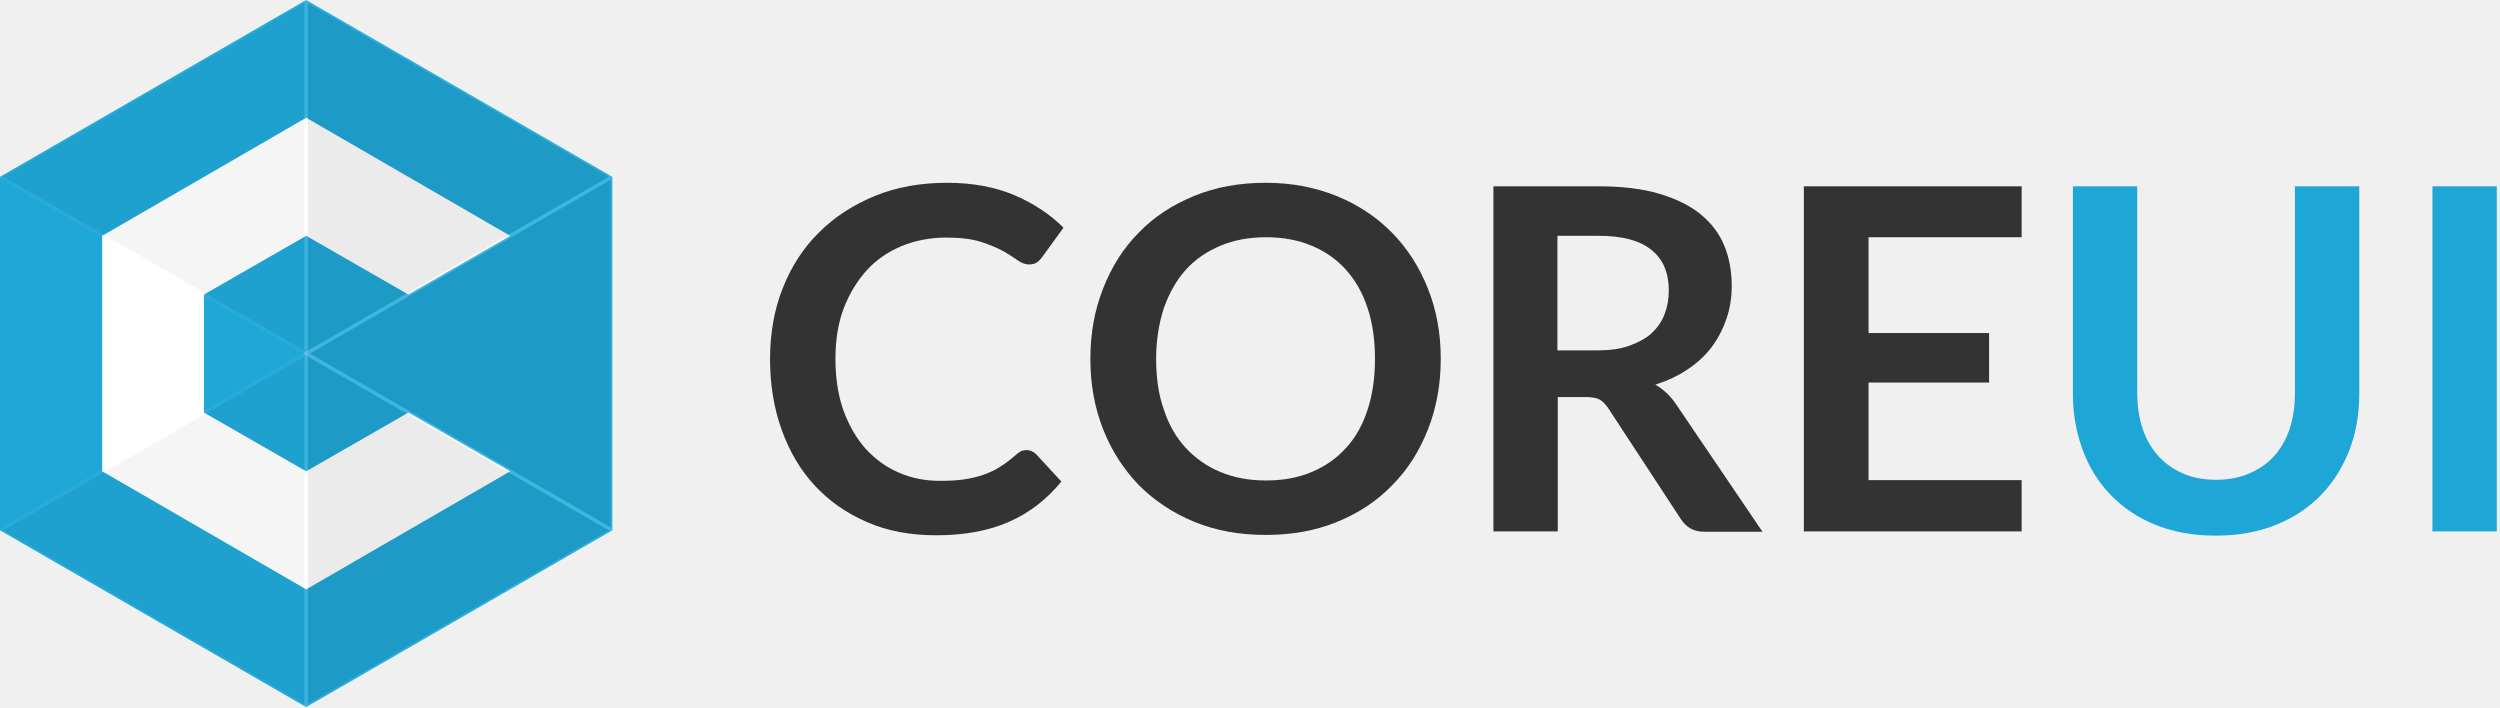
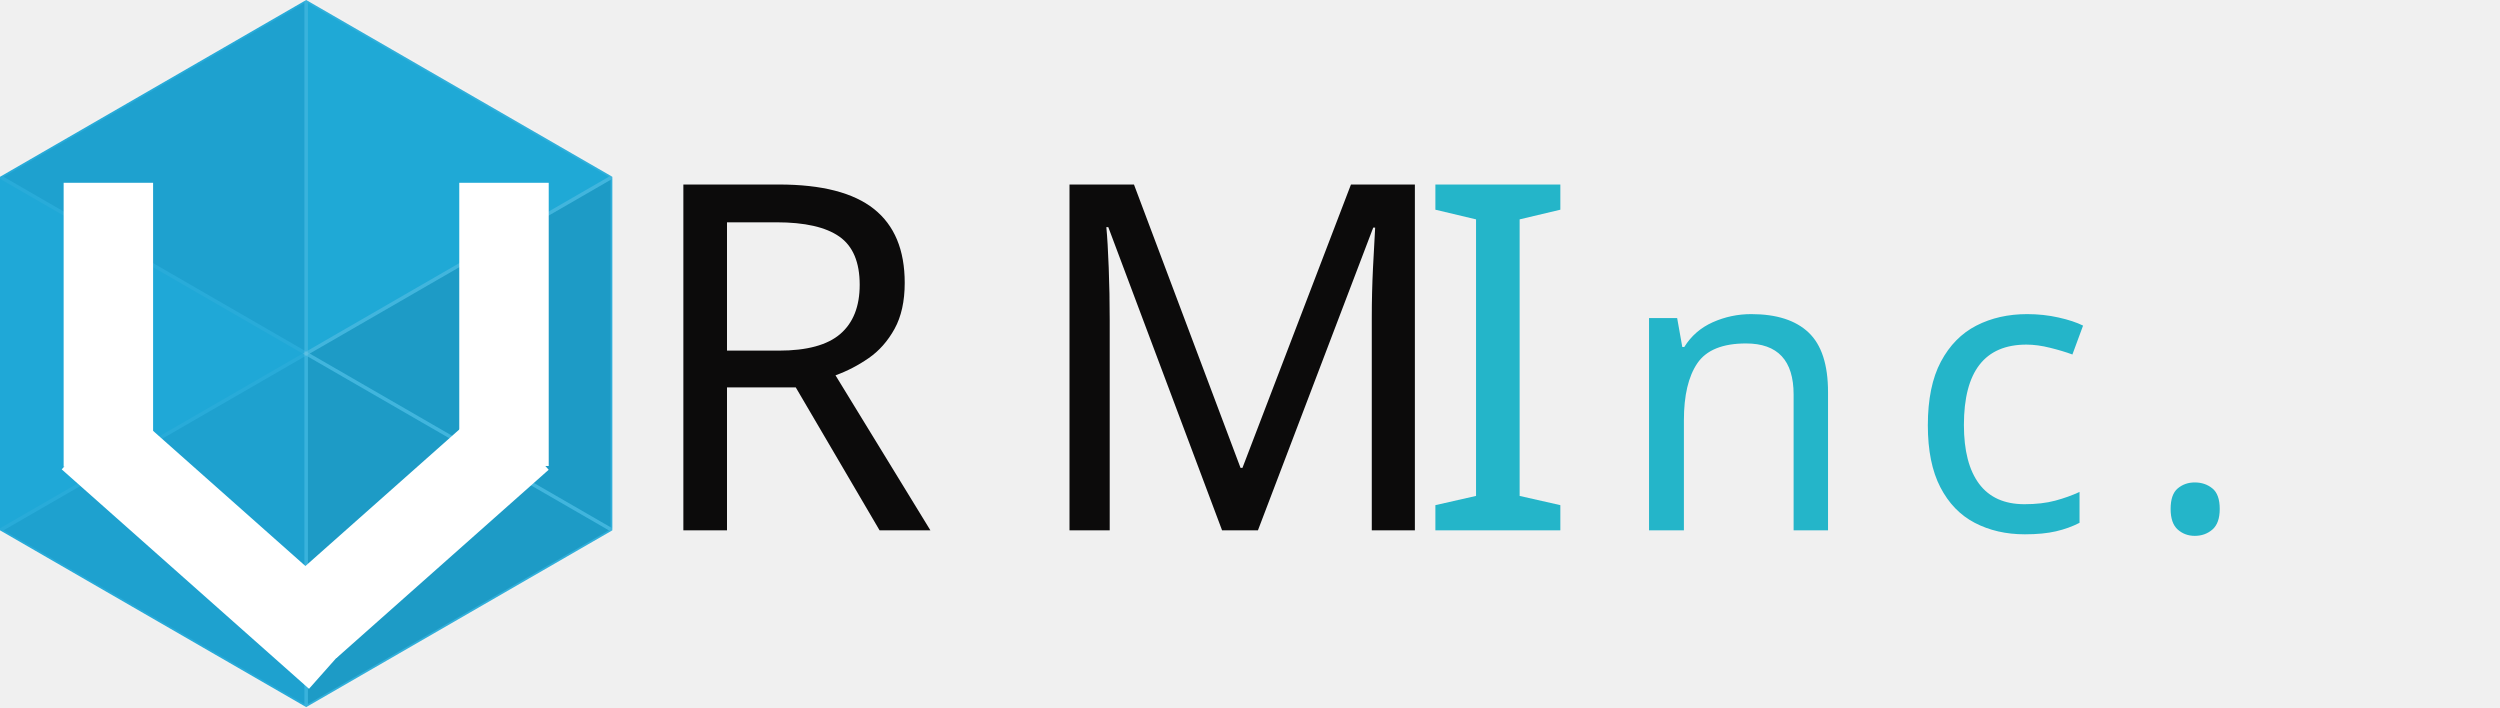
- <svg xmlns="http://www.w3.org/2000/svg" version="1.1" id="Warstwa_1" x="0px" y="0px" width="707.1px" height="200px" viewBox="0 0 707.1 200" style="enable-background:new 0 0 707.1 200;" xml:space="preserve">
+ <svg xmlns="http://www.w3.org/2000/svg" version="1.1" id="Warstwa_1" x="0px" y="0px" viewBox="0 0 707.1 200" style="enable-background:new 0 0 707.1 200;" xml:space="preserve">
  <style type="text/css">
	.st0{fill:#1FA8D7;}
- 	.st1{fill:#FFFFFF;}
- 	.st2{opacity:4.000000e-02;stroke:#FFFFFF;stroke-miterlimit:10;}
- 	.st3{opacity:8.000000e-02;stroke:#FFFFFF;stroke-miterlimit:10;}
- 	.st4{opacity:0;stroke:#FFFFFF;stroke-miterlimit:10;}
- 	.st5{fill:#333333;}
- 	.st6{fill:#1EA7D6;}
+ 	.st1{display:none;fill:#FFFFFF;}
+ 	.st2{opacity:4.000000e-02;stroke:#FFFFFF;stroke-miterlimit:10;enable-background:new    ;}
+ 	.st3{opacity:8.000000e-02;stroke:#FFFFFF;stroke-miterlimit:10;enable-background:new    ;}
+ 	.st4{fill-opacity:0;}
+ 	.st5{opacity:8.000000e-02;fill:#1BB5CE;stroke:#FFFFFF;stroke-miterlimit:10;enable-background:new    ;}
+ 	.st6{fill:#FFFFFF;}
+ 	.st7{fill:#0C0B0B;}
+ 	.st8{font-family:'Impact';}
+ 	.st9{font-size:137px;}
+ 	.st10{letter-spacing:24;}
+ 	.st11{fill:#24B5C9;}
+ 	.st12{letter-spacing:16;}
+ 	.st13{font-size:112px;}
+ 	.st14{letter-spacing:13;}
</style>
  <polygon class="st0" points="0,150 0,50 86.6,0 173.2,50 173.2,150 86.6,200 " />
  <polygon class="st1" points="86.6,133.3 57.7,116.7 57.7,83.3 86.6,66.7 115.5,83.3 144.3,66.7 86.6,33.3 28.9,66.7 28.9,133.3   86.6,166.7 144.3,133.3 115.5,116.7 " />
  <polygon class="st2" points="0,50 86.6,100 86.6,0 " />
  <polygon class="st2" points="0,150 86.6,200 86.6,100 " />
  <polygon class="st3" points="86.6,100 173.2,150 173.2,50 " />
  <polygon class="st4" points="86.6,100 0,50 0,150 " />
  <polygon class="st3" points="173.2,150 86.6,100 86.6,200 " />
-   <polygon class="st3" points="173.2,50 86.6,0 86.6,100 " />
-   <g>
-     <path class="st5" d="M290.4,127.3c1,0,1.8,0.4,2.6,1.1l7.2,7.8c-4,4.9-8.8,8.7-14.6,11.3c-5.8,2.6-12.7,3.9-20.8,3.9   c-7.2,0-13.8-1.2-19.5-3.7c-5.8-2.5-10.7-5.9-14.8-10.3c-4.1-4.4-7.2-9.7-9.4-15.8c-2.2-6.1-3.3-12.8-3.3-20   c0-7.3,1.2-14.1,3.6-20.1c2.4-6.1,5.8-11.4,10.3-15.8c4.4-4.4,9.7-7.8,15.8-10.3c6.1-2.5,12.9-3.7,20.4-3.7c7.2,0,13.6,1.2,19,3.5   c5.4,2.3,10.1,5.4,13.9,9.2l-6.1,8.4c-0.4,0.5-0.8,1-1.4,1.4c-0.6,0.4-1.3,0.6-2.3,0.6c-1,0-2.1-0.4-3.2-1.2s-2.5-1.7-4.1-2.6   c-1.7-0.9-3.8-1.8-6.3-2.6c-2.5-0.8-5.8-1.2-9.7-1.2c-4.6,0-8.8,0.8-12.7,2.4c-3.8,1.6-7.2,3.9-9.9,6.9s-4.9,6.6-6.5,10.8   c-1.6,4.3-2.3,9-2.3,14.3c0,5.5,0.8,10.4,2.3,14.6c1.6,4.3,3.7,7.9,6.3,10.8c2.7,2.9,5.8,5.2,9.4,6.7c3.6,1.6,7.5,2.3,11.6,2.3   c2.5,0,4.7-0.1,6.7-0.4c2-0.3,3.8-0.7,5.5-1.3c1.7-0.6,3.3-1.3,4.8-2.3c1.5-0.9,3-2.1,4.5-3.4c0.4-0.4,0.9-0.7,1.4-1   C289.3,127.4,289.9,127.3,290.4,127.3z" />
-     <path class="st5" d="M407.5,101.5c0,7.2-1.2,13.8-3.6,19.9c-2.4,6.1-5.7,11.4-10.1,15.8c-4.3,4.5-9.5,7.9-15.6,10.4   c-6.1,2.5-12.8,3.7-20.2,3.7c-7.4,0-14.1-1.2-20.2-3.7c-6.1-2.5-11.3-6-15.7-10.4c-4.3-4.5-7.7-9.7-10.1-15.8   c-2.4-6.1-3.6-12.7-3.6-19.9c0-7.2,1.2-13.8,3.6-19.9c2.4-6.1,5.7-11.4,10.1-15.8c4.3-4.5,9.6-7.9,15.7-10.4   c6.1-2.5,12.8-3.7,20.2-3.7c7.4,0,14.1,1.3,20.2,3.8c6.1,2.5,11.3,6,15.6,10.4c4.3,4.4,7.7,9.7,10.1,15.8   C406.3,87.7,407.5,94.3,407.5,101.5z M388.9,101.5c0-5.4-0.7-10.2-2.1-14.4c-1.4-4.3-3.5-7.9-6.1-10.8c-2.7-3-5.9-5.2-9.7-6.8   c-3.8-1.6-8.1-2.4-12.9-2.4c-4.8,0-9.1,0.8-12.9,2.4c-3.8,1.6-7.1,3.8-9.8,6.8c-2.7,3-4.7,6.6-6.2,10.8c-1.4,4.3-2.2,9.1-2.2,14.4   c0,5.4,0.7,10.2,2.2,14.4c1.4,4.3,3.5,7.9,6.2,10.8c2.7,2.9,5.9,5.2,9.8,6.8c3.8,1.6,8.1,2.4,12.9,2.4c4.8,0,9.1-0.8,12.9-2.4   c3.8-1.6,7-3.8,9.7-6.8c2.7-2.9,4.7-6.5,6.1-10.8C388.2,111.7,388.9,106.9,388.9,101.5z" />
-     <path class="st5" d="M440.6,112.2v38.1h-18.2V52.7h29.8c6.7,0,12.4,0.7,17.1,2.1c4.7,1.4,8.6,3.3,11.7,5.8c3,2.5,5.3,5.4,6.7,8.9   c1.4,3.4,2.1,7.2,2.1,11.4c0,3.3-0.5,6.4-1.5,9.3c-1,2.9-2.4,5.6-4.2,8c-1.8,2.4-4.1,4.5-6.8,6.3c-2.7,1.8-5.7,3.2-9.1,4.3   c2.3,1.3,4.3,3.2,5.9,5.6l24.4,36h-16.3c-1.6,0-2.9-0.3-4-0.9c-1.1-0.6-2-1.5-2.8-2.7l-20.5-31.3c-0.8-1.2-1.6-2-2.5-2.5   c-0.9-0.5-2.3-0.7-4.1-0.7H440.6z M440.6,99.1h11.3c3.4,0,6.4-0.4,8.9-1.3c2.5-0.9,4.6-2,6.3-3.5c1.6-1.5,2.9-3.3,3.7-5.4   c0.8-2.1,1.2-4.3,1.2-6.8c0-4.9-1.6-8.8-4.9-11.4c-3.3-2.7-8.2-4-15-4h-11.6V99.1z" />
-     <path class="st5" d="M571.8,52.7v14.4h-43.3v27.1h34.1v14h-34.1v27.6h43.3v14.5h-61.6V52.7H571.8z" />
-     <path class="st6" d="M626.8,135.7c3.5,0,6.6-0.6,9.4-1.8c2.8-1.2,5.1-2.8,7-4.9c1.9-2.1,3.4-4.7,4.4-7.7c1-3,1.5-6.4,1.5-10.1V52.7   h18.2v58.5c0,5.8-0.9,11.2-2.8,16.1c-1.9,4.9-4.6,9.2-8.1,12.8c-3.5,3.6-7.8,6.4-12.8,8.4s-10.6,3-16.9,3s-11.9-1-16.9-3   s-9.2-4.8-12.7-8.4c-3.5-3.6-6.2-7.8-8-12.8c-1.9-4.9-2.8-10.3-2.8-16.1V52.7h18.2v58.4c0,3.7,0.5,7.1,1.5,10.1   c1,3,2.5,5.6,4.4,7.7c1.9,2.1,4.2,3.8,7,5C620.1,135.1,623.3,135.7,626.8,135.7z" />
-     <path class="st6" d="M706.2,150.3H688V52.7h18.2V150.3z" />
-   </g>
+   <polygon class="st5" points="173.2,50 86.6,0 86.6,100 " />
+   <rect x="18" y="51.7" class="st6" width="25.3" height="80.3" />
+   <rect x="48.2" y="107.6" transform="matrix(0.6637 -0.748 0.748 0.6637 -95.0146 97.4005)" class="st6" width="25.3" height="93.5" />
+   <rect x="104.1" y="109.8" transform="matrix(-0.6637 -0.748 0.748 -0.6637 82.0824 336.9023)" class="st6" width="25.3" height="80.3" />
+   <rect x="129.9" y="51.7" class="st6" width="25.3" height="80.1" />
+   <text transform="matrix(1 0 0 1 180 150)">
+     <tspan x="0" y="0" class="st7 st8 st9 st10">RM</tspan>
+     <tspan x="220.5" y="0" class="st11 st8 st9 st12">I</tspan>
+     <tspan x="276.9" y="0" class="st11 st8 st13 st14">nc.</tspan>
+   </text>
</svg>
